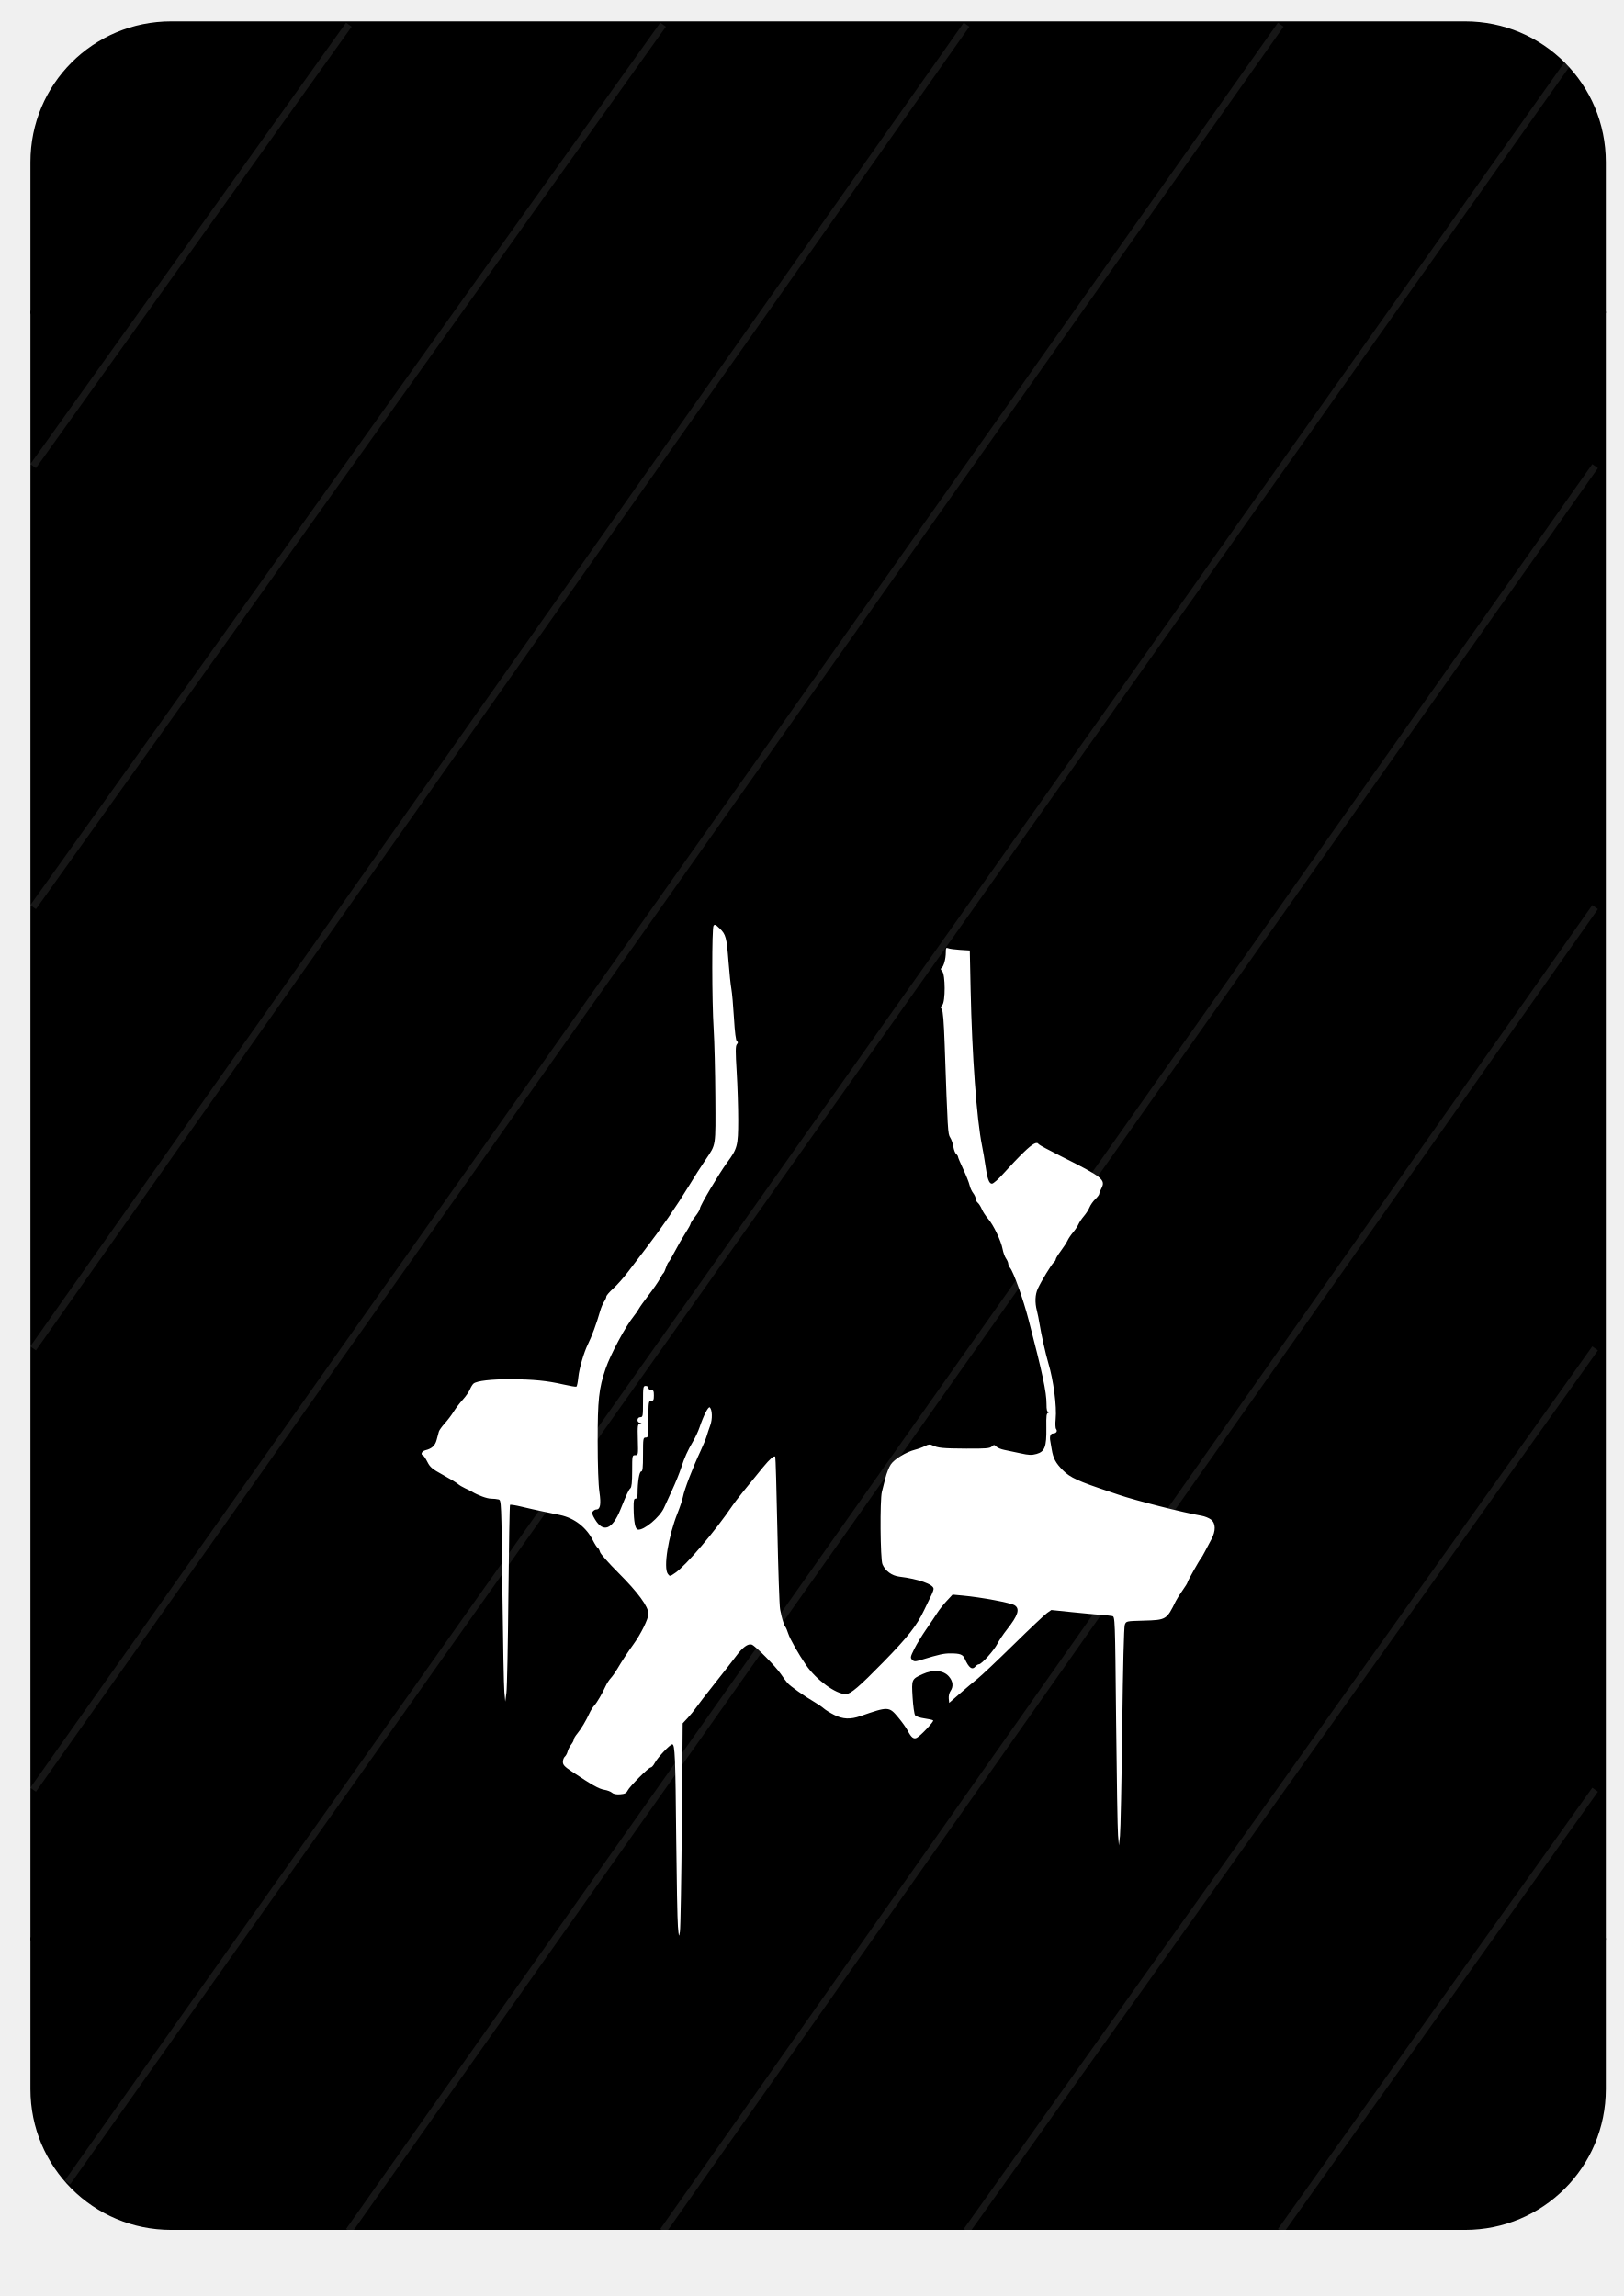
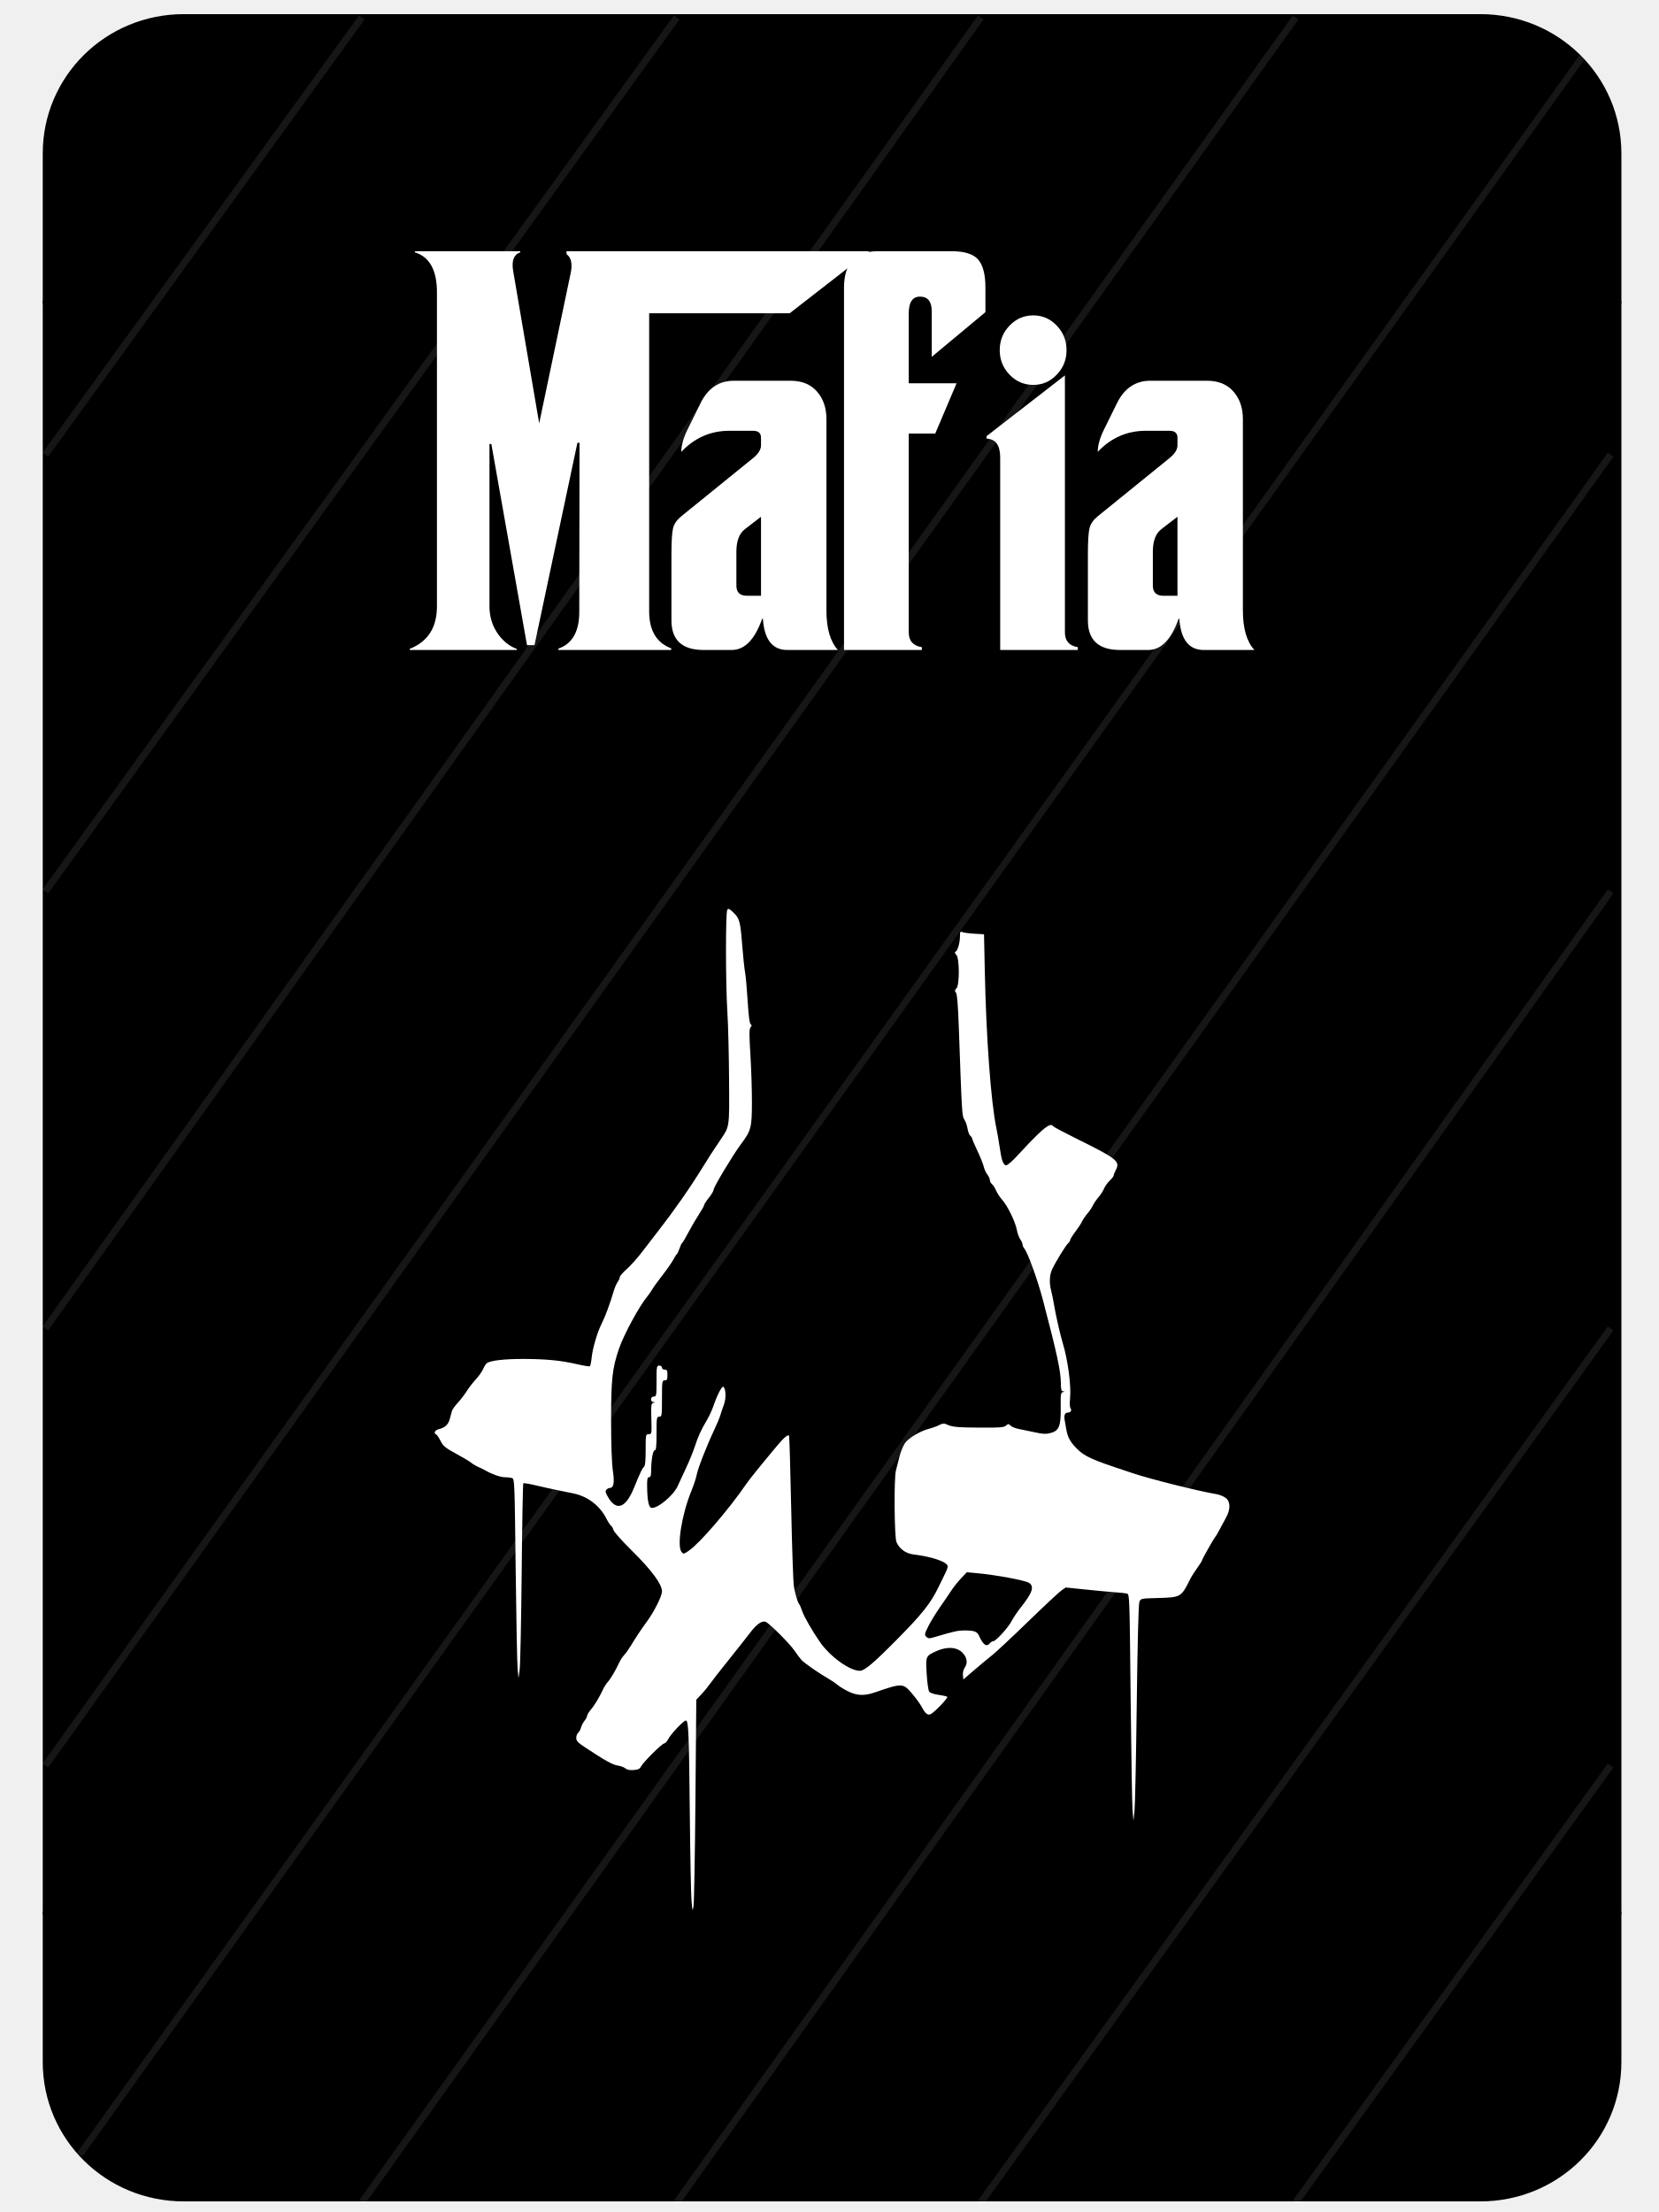
- <svg xmlns="http://www.w3.org/2000/svg" width="210mm" height="297mm" viewBox="0 0 744.094 1052.362" id="svg4417" version="1.1">
+ <svg xmlns="http://www.w3.org/2000/svg" width="120" height="160" viewBox="0 0 120 160" id="svg4417" version="1.1">
  <defs id="defs4419" />
-   <g id="layer1" style="display:inline;opacity:1" />
-   <g id="layer6" style="display:inline;opacity:1" />
-   <g id="layer5" style="display:inline">
+   <g id="layer1" style="display:inline;opacity:1" transform="translate(0,-892.3621)" />
+   <g id="layer6" style="display:inline;opacity:1" transform="translate(0,-892.3621)" />
+   <g id="layer5" style="display:inline" transform="translate(0,-892.3621)">
    <flowRoot xml:space="preserve" id="flowRoot4376" style="font-style:normal;font-weight:normal;font-size:25px;line-height:125%;font-family:sans-serif;letter-spacing:0px;word-spacing:0px;fill:#000000;fill-opacity:1;stroke:none;stroke-width:1px;stroke-linecap:butt;stroke-linejoin:miter;stroke-opacity:1">
      <flowRegion id="flowRegion4378">
        <rect id="rect4380" width="191" height="87" x="89" y="117.362" />
      </flowRegion>
      <flowPara id="flowPara4382" />
    </flowRoot>
-     <g id="g4505" transform="matrix(3.194502,0,0,3.194502,-196.5821,-270.6434)">
-       <g style="display:inline;opacity:1;fill:#000000" id="g4208">
-         <path style="opacity:1;fill:#000000;fill-opacity:1;stroke:#000000;stroke-width:1;stroke-linejoin:round;stroke-miterlimit:4;stroke-dasharray:none;stroke-opacity:1" d="m 66.403,129.535 0,233.383 225,0 0,-233.383 -225,0 z" id="rect4218-9" />
-         <path style="opacity:1;fill:#000000;fill-opacity:1;stroke:#000000;stroke-width:1;stroke-linejoin:round;stroke-miterlimit:4;stroke-dasharray:none;stroke-opacity:1" d="m 66.403,129.533 225,0 0,-21.551 c 0,-10.913 -8.785,-19.697 -19.697,-19.697 l -185.604,0 c -10.913,0 -19.699,8.785 -19.699,19.697 l 0,21.551 z" id="rect4218" />
-         <path style="opacity:1;fill:#000000;fill-opacity:1;stroke:#000000;stroke-width:1;stroke-linejoin:round;stroke-miterlimit:4;stroke-dasharray:none;stroke-opacity:1" d="m 66.403,362.918 225,0 0,21.551 c 0,10.913 -8.785,19.697 -19.697,19.697 l -185.604,0 c -10.913,0 -19.699,-8.785 -19.699,-19.697 l 0,-21.551 z" id="rect4218-1" />
-       </g>
-       <path style="display:inline;opacity:0.29;fill:#ffff00;fill-opacity:1;fill-rule:evenodd;stroke:#ffffff;stroke-width:0.95px;stroke-linecap:butt;stroke-linejoin:miter;stroke-opacity:0.298" d="M 71.21,397.868 286.303,94.002" id="path4870" />
-       <path style="display:inline;opacity:0.29;fill:#ffff00;fill-opacity:1;fill-rule:evenodd;stroke:#ffffff;stroke-width:0.99px;stroke-linecap:butt;stroke-linejoin:miter;stroke-opacity:0.298" d="M 66.288,341.511 245.27,88.263" id="path4872" />
-       <path style="display:inline;opacity:0.29;fill:#ffff00;fill-opacity:1;fill-rule:evenodd;stroke:#ffffff;stroke-width:0.99px;stroke-linecap:butt;stroke-linejoin:miter;stroke-opacity:0.298" d="M 66.288,278.188 200.194,88.263" id="path4874" />
-       <path style="display:inline;opacity:0.29;fill:#ffff00;fill-opacity:1;fill-rule:evenodd;stroke:#ffffff;stroke-width:0.99px;stroke-linecap:butt;stroke-linejoin:miter;stroke-opacity:0.298" d="M 66.288,214.873 156.662,88.263" id="path4876" />
-       <path style="display:inline;opacity:0.29;fill:#ffff00;fill-opacity:1;fill-rule:evenodd;stroke:#ffffff;stroke-width:0.99px;stroke-linecap:butt;stroke-linejoin:miter;stroke-opacity:0.298" d="M 66.288,151.6 111.585,88.263" id="path4878" />
-       <path style="display:inline;opacity:0.29;fill:#ffff00;fill-opacity:1;fill-rule:evenodd;stroke:#ffffff;stroke-width:0.99px;stroke-linecap:butt;stroke-linejoin:miter;stroke-opacity:0.298" d="M 111.585,404.819 290.364,151.6" id="path4880" />
-       <path style="display:inline;opacity:0.29;fill:#ffff00;fill-opacity:1;fill-rule:evenodd;stroke:#ffffff;stroke-width:0.99px;stroke-linecap:butt;stroke-linejoin:miter;stroke-opacity:0.298" d="M 156.662,404.819 290.364,214.873" id="path4882" />
-       <path style="display:inline;opacity:0.29;fill:#ffff00;fill-opacity:1;fill-rule:evenodd;stroke:#ffffff;stroke-width:0.99px;stroke-linecap:butt;stroke-linejoin:miter;stroke-opacity:0.298" d="M 200.194,404.819 290.364,278.188" id="path4884" />
-       <path style="display:inline;opacity:0.29;fill:#ffff00;fill-opacity:1;fill-rule:evenodd;stroke:#ffffff;stroke-width:0.99px;stroke-linecap:butt;stroke-linejoin:miter;stroke-opacity:0.298" d="m 245.27,404.819 45.093,-63.308" id="path4886" />
-       <path style="display:inline;opacity:1;fill:#ffffff;fill-opacity:1;stroke:none;stroke-width:0.354;stroke-linejoin:round;stroke-miterlimit:4;stroke-dasharray:none;stroke-opacity:1" d="m 164.133,217.424 c -0.043,-0.011 -0.08,-0.01 -0.113,0.005 -0.044,0.019 -0.083,0.06 -0.121,0.121 -0.249,0.395 -0.238,10.801 0.017,14.801 0.112,1.768 0.222,6.15 0.243,9.739 0.042,7.254 0.118,6.758 -1.371,8.986 -0.992,1.485 -1.443,2.19 -2.323,3.635 -1.906,3.127 -4.08,6.285 -6.444,9.362 -0.67,0.871 -1.736,2.27 -2.368,3.108 -0.632,0.838 -1.596,1.925 -2.142,2.416 -0.546,0.491 -0.993,1.013 -0.993,1.16 0,0.147 -0.141,0.469 -0.313,0.716 -0.173,0.246 -0.431,0.858 -0.575,1.359 -0.517,1.798 -1.199,3.648 -1.759,4.775 -0.565,1.136 -1.237,3.445 -1.365,4.692 -0.073,0.709 -0.197,1.33 -0.276,1.378 -0.079,0.049 -0.92,-0.091 -1.871,-0.31 -2.337,-0.54 -4.325,-0.737 -7.585,-0.752 -2.751,-0.012 -4.831,0.232 -5.306,0.624 -0.14,0.115 -0.375,0.496 -0.521,0.847 -0.146,0.35 -0.612,1.015 -1.033,1.476 -0.422,0.462 -1.009,1.234 -1.308,1.716 -0.298,0.482 -0.87,1.237 -1.271,1.677 -0.401,0.44 -0.778,0.966 -0.838,1.169 -0.059,0.203 -0.202,0.731 -0.316,1.175 -0.216,0.838 -0.686,1.274 -1.616,1.503 -0.516,0.127 -0.74,0.607 -0.345,0.741 0.105,0.036 0.391,0.459 0.634,0.942 0.382,0.759 0.683,1.01 2.236,1.863 0.987,0.542 1.951,1.124 2.142,1.294 0.192,0.17 0.655,0.448 1.03,0.618 0.375,0.169 0.812,0.387 0.973,0.484 0.885,0.532 2.171,1.001 2.749,1.003 0.363,0.002 0.843,0.051 1.067,0.111 0.405,0.109 0.407,0.156 0.559,13.195 0.084,7.196 0.209,13.698 0.28,14.448 l 0.13,1.363 0.166,-1.267 c 0.091,-0.696 0.22,-7.021 0.286,-14.056 0.066,-7.035 0.172,-12.841 0.234,-12.902 0.062,-0.062 0.807,0.056 1.656,0.262 0.849,0.206 2.245,0.519 3.102,0.696 0.857,0.177 1.936,0.401 2.398,0.497 2.065,0.431 3.788,1.759 4.741,3.655 0.252,0.501 0.556,0.976 0.678,1.054 0.122,0.079 0.275,0.353 0.339,0.61 0.064,0.257 1.246,1.595 2.626,2.974 2.829,2.827 4.313,4.856 4.313,5.896 0,0.694 -1.116,2.953 -2.175,4.4 -0.722,0.987 -1.675,2.439 -2.312,3.525 -0.272,0.464 -0.684,1.046 -0.916,1.292 -0.231,0.246 -0.56,0.753 -0.729,1.127 -0.497,1.095 -1.254,2.39 -1.647,2.815 -0.2,0.217 -0.504,0.702 -0.675,1.077 -0.502,1.1 -1.218,2.301 -1.756,2.941 -0.276,0.328 -0.502,0.709 -0.502,0.847 0,0.138 -0.17,0.467 -0.378,0.731 -0.208,0.264 -0.435,0.709 -0.506,0.991 -0.071,0.282 -0.251,0.615 -0.401,0.74 -0.15,0.125 -0.274,0.463 -0.274,0.752 0,0.43 0.234,0.679 1.292,1.387 2.864,1.915 3.879,2.487 4.631,2.608 0.433,0.069 0.934,0.258 1.113,0.42 0.214,0.193 0.617,0.275 1.169,0.235 0.661,-0.048 0.893,-0.162 1.074,-0.526 0.306,-0.618 3.014,-3.334 3.323,-3.334 0.134,0 0.388,-0.28 0.565,-0.622 0.405,-0.783 2.195,-2.689 2.525,-2.689 0.378,0 0.451,1.742 0.566,13.635 0.058,5.946 0.167,11.555 0.243,12.466 0.132,1.586 0.144,1.618 0.288,0.779 0.082,-0.482 0.205,-7.405 0.273,-15.387 l 0.124,-14.511 0.728,-0.779 c 0.4,-0.429 0.933,-1.086 1.187,-1.461 0.254,-0.375 1.471,-1.954 2.706,-3.507 1.234,-1.553 2.604,-3.308 3.043,-3.9 0.935,-1.261 1.695,-1.819 2.24,-1.647 0.499,0.158 3.483,3.177 4.192,4.241 0.301,0.451 0.726,1.026 0.946,1.277 0.407,0.466 2.398,1.869 3.924,2.764 0.464,0.272 1.045,0.672 1.289,0.889 0.245,0.217 0.913,0.63 1.485,0.917 1.242,0.625 2.318,0.672 3.772,0.164 3.986,-1.391 4.085,-1.387 5.408,0.196 0.552,0.66 1.167,1.52 1.366,1.912 0.494,0.968 0.86,1.25 1.305,1.006 0.582,-0.319 2.483,-2.345 2.338,-2.49 -0.074,-0.074 -0.636,-0.203 -1.249,-0.286 -0.637,-0.086 -1.211,-0.281 -1.338,-0.455 -0.122,-0.167 -0.284,-1.317 -0.36,-2.555 -0.16,-2.602 -0.152,-2.62 1.428,-3.343 1.51,-0.691 2.969,-0.57 3.754,0.309 0.621,0.695 0.71,1.467 0.247,2.129 -0.168,0.24 -0.276,0.714 -0.243,1.061 l 0.06,0.627 1.559,-1.359 c 0.857,-0.747 1.995,-1.706 2.531,-2.13 0.536,-0.424 2.859,-2.619 5.162,-4.879 2.303,-2.26 4.462,-4.3 4.796,-4.533 l 0.607,-0.423 2.996,0.31 c 1.647,0.17 3.521,0.345 4.164,0.39 0.643,0.045 1.351,0.121 1.574,0.169 0.406,0.087 0.406,0.101 0.559,15.042 0.084,8.224 0.21,15.61 0.279,16.414 l 0.124,1.461 0.151,-1.363 c 0.083,-0.75 0.229,-7.762 0.324,-15.582 0.106,-8.753 0.248,-14.418 0.371,-14.736 0.198,-0.515 0.199,-0.514 2.703,-0.583 3.245,-0.089 3.301,-0.124 4.607,-2.796 0.157,-0.321 0.599,-1.022 0.982,-1.558 0.383,-0.535 0.696,-1.044 0.696,-1.13 0,-0.164 1.751,-3.28 1.937,-3.448 0.059,-0.053 0.312,-0.493 0.562,-0.975 0.25,-0.482 0.667,-1.266 0.926,-1.744 0.665,-1.227 0.639,-2.342 -0.065,-2.862 -0.295,-0.218 -0.887,-0.457 -1.315,-0.53 -2.621,-0.45 -9.535,-2.201 -11.931,-3.022 -0.348,-0.119 -0.896,-0.304 -1.217,-0.411 -4.611,-1.537 -5.708,-2.038 -6.759,-3.088 -1.042,-1.042 -1.398,-1.708 -1.612,-3.013 -0.091,-0.554 -0.183,-1.095 -0.205,-1.202 -0.128,-0.621 0.033,-1.073 0.384,-1.073 0.465,0 0.692,-0.326 0.447,-0.642 -0.1,-0.129 -0.128,-0.768 -0.062,-1.421 0.185,-1.813 -0.311,-5.593 -1.058,-8.065 -0.362,-1.199 -1.027,-4.172 -1.247,-5.569 -0.1,-0.633 -0.274,-1.501 -0.387,-1.93 -0.304,-1.156 -0.257,-2.298 0.13,-3.144 0.49,-1.073 1.975,-3.513 2.302,-3.784 0.152,-0.126 0.277,-0.328 0.277,-0.449 4.6e-4,-0.121 0.329,-0.657 0.731,-1.193 0.402,-0.536 0.833,-1.205 0.958,-1.487 0.125,-0.281 0.479,-0.806 0.786,-1.167 0.307,-0.361 0.657,-0.888 0.779,-1.169 0.121,-0.281 0.475,-0.808 0.785,-1.169 0.31,-0.361 0.675,-0.931 0.809,-1.267 0.134,-0.336 0.5,-0.856 0.813,-1.157 0.314,-0.3 0.572,-0.639 0.572,-0.753 6.6e-4,-0.114 0.133,-0.46 0.295,-0.771 0.666,-1.278 0.223,-1.635 -5.699,-4.598 -1.739,-0.87 -3.211,-1.664 -3.273,-1.764 -0.26,-0.42 -0.848,-0.109 -2.135,1.131 -0.75,0.723 -2.005,2.039 -2.788,2.922 -0.839,0.946 -1.578,1.606 -1.796,1.606 -0.417,0 -0.679,-0.762 -0.955,-2.775 -0.092,-0.669 -0.299,-1.875 -0.462,-2.678 -0.766,-3.774 -1.436,-12.952 -1.636,-22.429 l -0.117,-5.58 -1.381,-0.086 c -0.76,-0.047 -1.536,-0.153 -1.723,-0.235 -0.292,-0.128 -0.34,-0.041 -0.34,0.603 0,0.929 -0.306,2.038 -0.613,2.228 -0.168,0.104 -0.141,0.229 0.095,0.465 0.465,0.465 0.475,4.403 0.012,4.866 -0.253,0.253 -0.267,0.366 -0.068,0.606 0.171,0.206 0.297,1.75 0.414,5.108 0.435,12.436 0.455,12.775 0.792,13.285 0.177,0.268 0.381,0.857 0.453,1.311 0.072,0.453 0.252,0.925 0.399,1.047 0.147,0.122 0.268,0.305 0.268,0.405 0,0.101 0.34,0.905 0.755,1.787 0.415,0.882 0.82,1.906 0.901,2.276 0.081,0.37 0.312,0.882 0.512,1.137 0.2,0.255 0.363,0.618 0.363,0.804 0,0.187 0.137,0.454 0.304,0.592 0.167,0.139 0.429,0.553 0.583,0.922 0.154,0.369 0.556,0.985 0.893,1.369 0.767,0.874 1.863,3.157 2.083,4.343 0.092,0.494 0.312,1.104 0.49,1.357 0.177,0.253 0.322,0.587 0.322,0.743 0,0.155 0.114,0.421 0.253,0.591 0.516,0.627 1.891,4.483 2.68,7.514 1.987,7.633 2.556,10.316 2.558,12.027 7.7e-4,0.901 0.064,1.125 0.322,1.143 0.27,0.019 0.266,0.037 -0.027,0.113 -0.31,0.081 -0.345,0.321 -0.319,2.172 0.037,2.724 -0.224,3.417 -1.412,3.745 -0.697,0.193 -1.095,0.177 -2.303,-0.092 -0.803,-0.179 -1.838,-0.397 -2.3,-0.485 -0.462,-0.088 -0.984,-0.302 -1.158,-0.476 -0.291,-0.291 -0.345,-0.292 -0.661,-0.006 -0.29,0.262 -0.873,0.309 -3.67,0.291 -3.393,-0.022 -4.043,-0.086 -4.833,-0.47 -0.354,-0.172 -0.58,-0.15 -1.071,0.104 -0.342,0.177 -0.976,0.411 -1.409,0.521 -1.308,0.333 -2.995,1.357 -3.502,2.127 -0.258,0.39 -0.608,1.28 -0.78,1.976 -0.172,0.696 -0.394,1.573 -0.491,1.948 -0.297,1.143 -0.232,9.641 0.08,10.387 0.4,0.957 1.337,1.647 2.413,1.778 2.743,0.333 4.917,1.105 4.917,1.744 2e-5,0.154 -0.123,0.527 -0.274,0.83 -0.151,0.303 -0.63,1.296 -1.065,2.207 -1.085,2.274 -2.333,3.864 -5.863,7.478 -3.435,3.515 -4.703,4.599 -5.382,4.599 -1.451,0 -4.254,-2.052 -5.718,-4.188 -1.083,-1.579 -2.297,-3.723 -2.537,-4.48 -0.136,-0.429 -0.327,-0.88 -0.425,-1.003 -0.229,-0.29 -0.524,-1.276 -0.75,-2.504 -0.099,-0.536 -0.274,-5.661 -0.39,-11.39 -0.117,-5.729 -0.255,-10.458 -0.307,-10.51 -0.18,-0.18 -0.761,0.321 -1.732,1.497 -2.35,2.846 -3.93,4.828 -4.382,5.497 -2.471,3.657 -6.668,8.6 -8.21,9.668 -0.777,0.539 -0.798,0.542 -1.08,0.167 -0.665,-0.884 0.055,-5.396 1.395,-8.739 0.348,-0.868 0.696,-1.921 0.773,-2.341 0.185,-1.011 1.417,-4.208 2.553,-6.631 0.353,-0.753 0.731,-1.677 0.841,-2.052 0.109,-0.375 0.343,-1.077 0.52,-1.559 0.328,-0.894 0.295,-2.211 -0.065,-2.571 -0.201,-0.201 -0.891,1.144 -1.475,2.874 -0.179,0.53 -0.581,1.402 -0.895,1.937 -0.842,1.439 -1.267,2.38 -1.735,3.844 -0.231,0.722 -0.817,2.169 -1.303,3.215 -0.486,1.046 -1.007,2.183 -1.158,2.526 -0.594,1.351 -2.922,3.295 -3.754,3.135 -0.388,-0.074 -0.588,-1.104 -0.61,-3.127 -0.011,-1.045 0.045,-1.314 0.277,-1.314 0.209,0 0.292,-0.214 0.292,-0.752 0,-1.633 0.248,-3.144 0.515,-3.144 0.209,0 0.264,-0.515 0.264,-2.436 0,-2.305 0.021,-2.434 0.39,-2.434 0.37,0 0.389,-0.129 0.389,-2.629 0,-2.5 0.02,-2.63 0.39,-2.63 0.325,0 0.39,-0.13 0.39,-0.779 0,-0.649 -0.066,-0.779 -0.39,-0.779 -0.216,0 -0.39,-0.13 -0.39,-0.292 0,-0.162 -0.172,-0.292 -0.389,-0.292 -0.367,0 -0.39,0.13 -0.39,2.24 0,2.11 -0.022,2.24 -0.389,2.24 -0.499,0 -0.547,0.768 -0.05,0.801 0.312,0.021 0.312,0.029 -0.011,0.113 -0.319,0.083 -0.347,0.304 -0.292,2.315 0.059,2.194 0.054,2.224 -0.378,2.223 -0.429,-3.7e-4 -0.438,0.046 -0.438,2.267 0,1.623 -0.073,2.329 -0.255,2.484 -0.236,0.201 -0.519,0.807 -1.422,3.04 -1.165,2.881 -2.464,3.39 -3.649,1.428 -0.417,-0.691 -0.484,-0.943 -0.307,-1.155 0.124,-0.15 0.344,-0.273 0.488,-0.273 0.574,-10e-6 0.709,-0.752 0.45,-2.504 -0.155,-1.051 -0.25,-3.772 -0.253,-7.235 -0.005,-5.996 0.17,-7.614 1.133,-10.442 0.703,-2.064 2.877,-6.121 4.06,-7.574 0.262,-0.321 0.582,-0.787 0.713,-1.035 0.13,-0.247 0.778,-1.155 1.44,-2.017 0.662,-0.862 1.368,-1.888 1.568,-2.278 0.2,-0.39 0.429,-0.752 0.508,-0.806 0.079,-0.053 0.249,-0.42 0.378,-0.815 0.129,-0.395 0.295,-0.747 0.369,-0.78 0.074,-0.034 0.475,-0.718 0.892,-1.521 0.417,-0.803 1.097,-1.982 1.511,-2.62 0.413,-0.637 0.752,-1.251 0.753,-1.363 7.7e-4,-0.113 0.307,-0.59 0.681,-1.061 0.374,-0.47 0.681,-1.002 0.681,-1.183 0,-0.37 2.768,-5.037 3.874,-6.532 1.484,-2.006 1.594,-2.419 1.6,-6.075 0.003,-1.801 -0.096,-4.921 -0.218,-6.936 -0.179,-2.93 -0.175,-3.723 0.023,-3.96 0.191,-0.231 0.195,-0.329 0.012,-0.441 -0.155,-0.096 -0.3,-1.239 -0.425,-3.346 -0.104,-1.76 -0.272,-3.637 -0.372,-4.173 -0.1,-0.536 -0.284,-2.289 -0.407,-3.896 -0.267,-3.486 -0.383,-3.919 -1.276,-4.784 -0.32,-0.311 -0.507,-0.466 -0.636,-0.5 z m 34.06,96.093 1.408,0.13 c 2.71,0.249 6.934,1.04 7.496,1.404 0.791,0.512 0.491,1.445 -1.121,3.489 -0.507,0.643 -1.118,1.556 -1.359,2.031 -0.485,0.957 -2.263,2.936 -2.638,2.936 -0.132,0 -0.35,0.132 -0.484,0.292 -0.489,0.59 -0.955,0.262 -1.567,-1.103 -0.267,-0.595 -0.666,-0.742 -2.043,-0.746 -0.943,-0.002 -1.585,0.138 -4.046,0.884 -1.038,0.315 -1.158,0.317 -1.445,0.03 -0.287,-0.287 -0.261,-0.413 0.297,-1.54 0.334,-0.675 1.094,-1.928 1.687,-2.785 0.594,-0.857 1.32,-1.937 1.615,-2.4 0.294,-0.462 0.909,-1.241 1.366,-1.731 l 0.832,-0.892 z" id="path5627" />
-       <flowRoot transform="translate(19.44481,0)" style="font-style:normal;font-weight:normal;font-size:25px;line-height:125%;font-family:sans-serif;letter-spacing:0px;word-spacing:0px;fill:#ffffff;fill-opacity:1;stroke:none;stroke-width:1px;stroke-linecap:butt;stroke-linejoin:miter;stroke-opacity:1" id="flowRoot4384" xml:space="preserve">
-         <flowRegion id="flowRegion4386">
-           <rect style="fill:#ffffff" y="111.362" x="99" height="97" width="165" id="rect4388" />
-         </flowRegion>
-         <flowPara style="font-style:normal;font-variant:normal;font-weight:normal;font-stretch:normal;font-size:68.75px;font-family:Corleone;-inkscape-font-specification:Corleone" id="flowPara4390">Mafia</flowPara>
-       </flowRoot>
+     <g id="g4814" transform="matrix(0.158165,0,0,0.1562927,0.8854599,891.8549)">
+       <path id="rect4218-9" d="m 15.543,143.156 0,745.542 718.763,0 0,-745.542 -718.763,0 z" style="opacity:1;fill:#000000;fill-opacity:1;stroke:#000000;stroke-width:3.195;stroke-linejoin:round;stroke-miterlimit:4;stroke-dasharray:none;stroke-opacity:1" />
+       <path id="rect4218" d="m 15.543,143.149 718.763,0 0,-68.844 c 0,-34.861 -28.062,-62.923 -62.923,-62.923 l -592.911,0 c -34.861,0 -62.929,28.062 -62.929,62.923 l 0,68.844 z" style="opacity:1;fill:#000000;fill-opacity:1;stroke:#000000;stroke-width:3.195;stroke-linejoin:round;stroke-miterlimit:4;stroke-dasharray:none;stroke-opacity:1" />
+       <path id="rect4218-1" d="m 15.543,888.698 718.763,0 0,68.844 c 0,34.861 -28.062,62.923 -62.923,62.923 l -592.911,0 c -34.861,0 -62.929,-28.062 -62.929,-62.923 l 0,-68.844 z" style="opacity:1;fill:#000000;fill-opacity:1;stroke:#000000;stroke-width:3.195;stroke-linejoin:round;stroke-miterlimit:4;stroke-dasharray:none;stroke-opacity:1" />
+       <path style="display:inline;opacity:0.29;fill:#ffff00;fill-opacity:1;fill-rule:evenodd;stroke:#ffffff;stroke-width:3.035px;stroke-linecap:butt;stroke-linejoin:miter;stroke-opacity:0.298" d="M 30.897,1000.345 718.012,29.645" id="path4870" />
+       <path style="display:inline;opacity:0.29;fill:#ffff00;fill-opacity:1;fill-rule:evenodd;stroke:#ffffff;stroke-width:3.162px;stroke-linecap:butt;stroke-linejoin:miter;stroke-opacity:0.298" d="M 15.176,820.314 586.935,11.314" id="path4872" />
+       <path style="display:inline;opacity:0.29;fill:#ffff00;fill-opacity:1;fill-rule:evenodd;stroke:#ffffff;stroke-width:3.162px;stroke-linecap:butt;stroke-linejoin:miter;stroke-opacity:0.298" d="M 15.176,618.029 442.937,11.314" id="path4874" />
+       <path style="display:inline;opacity:0.29;fill:#ffff00;fill-opacity:1;fill-rule:evenodd;stroke:#ffffff;stroke-width:3.162px;stroke-linecap:butt;stroke-linejoin:miter;stroke-opacity:0.298" d="M 15.176,415.767 303.875,11.314" id="path4876" />
+       <path style="display:inline;opacity:0.29;fill:#ffff00;fill-opacity:1;fill-rule:evenodd;stroke:#ffffff;stroke-width:3.162px;stroke-linecap:butt;stroke-linejoin:miter;stroke-opacity:0.298" d="M 15.176,213.643 159.877,11.314" id="path4878" />
+       <path style="display:inline;opacity:0.29;fill:#ffff00;fill-opacity:1;fill-rule:evenodd;stroke:#ffffff;stroke-width:3.162px;stroke-linecap:butt;stroke-linejoin:miter;stroke-opacity:0.298" d="M 159.877,1022.551 730.986,213.643" id="path4880" />
+       <path style="display:inline;opacity:0.29;fill:#ffff00;fill-opacity:1;fill-rule:evenodd;stroke:#ffffff;stroke-width:3.162px;stroke-linecap:butt;stroke-linejoin:miter;stroke-opacity:0.298" d="M 303.875,1022.551 730.986,415.767" id="path4882" />
+       <path style="display:inline;opacity:0.29;fill:#ffff00;fill-opacity:1;fill-rule:evenodd;stroke:#ffffff;stroke-width:3.162px;stroke-linecap:butt;stroke-linejoin:miter;stroke-opacity:0.298" d="M 442.937,1022.551 730.986,618.029" id="path4884" />
+       <path style="display:inline;opacity:0.29;fill:#ffff00;fill-opacity:1;fill-rule:evenodd;stroke:#ffffff;stroke-width:3.162px;stroke-linecap:butt;stroke-linejoin:miter;stroke-opacity:0.298" d="M 586.935,1022.551 730.986,820.314" id="path4886" />
+       <path style="display:inline;opacity:1;fill:#ffffff;fill-opacity:1;stroke:none;stroke-width:0.354;stroke-linejoin:round;stroke-miterlimit:4;stroke-dasharray:none;stroke-opacity:1" d="m 327.74,423.918 c -0.137,-0.036 -0.255,-0.032 -0.361,0.016 -0.141,0.061 -0.264,0.193 -0.385,0.385 -0.797,1.26 -0.76,34.504 0.053,47.28 0.359,5.647 0.708,19.647 0.775,31.111 0.135,23.172 0.377,21.589 -4.379,28.705 -3.17,4.744 -4.608,6.997 -7.421,11.612 -6.088,9.99 -13.032,20.077 -20.587,29.908 -2.139,2.783 -5.545,7.251 -7.565,9.928 -2.02,2.676 -5.099,6.151 -6.843,7.719 -1.744,1.568 -3.171,3.235 -3.171,3.705 0,0.47 -0.45,1.499 -1.001,2.286 -0.551,0.787 -1.378,2.742 -1.838,4.341 -1.652,5.744 -3.83,11.654 -5.621,15.255 -1.805,3.628 -3.952,11.006 -4.36,14.99 -0.232,2.265 -0.629,4.247 -0.881,4.403 -0.252,0.156 -2.94,-0.29 -5.977,-0.991 -7.466,-1.724 -13.817,-2.355 -24.23,-2.401 -8.788,-0.039 -15.433,0.743 -16.949,1.992 -0.448,0.369 -1.198,1.586 -1.665,2.704 -0.467,1.119 -1.955,3.241 -3.301,4.716 -1.347,1.475 -3.225,3.941 -4.177,5.481 -0.952,1.54 -2.78,3.951 -4.062,5.356 -1.282,1.405 -2.486,3.086 -2.676,3.734 -0.19,0.649 -0.645,2.336 -1.011,3.754 -0.691,2.675 -2.19,4.07 -5.164,4.803 -1.648,0.406 -2.363,1.94 -1.102,2.368 0.337,0.114 1.25,1.468 2.026,3.008 1.221,2.423 2.18,3.228 7.141,5.953 3.152,1.732 6.231,3.59 6.843,4.134 0.612,0.544 2.094,1.432 3.292,1.973 1.198,0.541 2.595,1.236 3.109,1.545 2.829,1.7 6.934,3.198 8.782,3.205 1.16,0.006 2.693,0.165 3.407,0.356 1.294,0.347 1.301,0.5 1.785,42.15 0.268,22.989 0.669,43.759 0.895,46.154 l 0.414,4.355 0.529,-4.047 c 0.292,-2.224 0.703,-22.43 0.914,-44.903 0.211,-22.473 0.548,-41.019 0.746,-41.217 0.198,-0.198 2.578,0.178 5.289,0.837 2.711,0.659 7.171,1.658 9.908,2.223 2.738,0.565 6.184,1.28 7.661,1.588 6.597,1.377 12.101,5.619 15.144,11.675 0.804,1.6 1.776,3.116 2.166,3.369 0.39,0.252 0.877,1.129 1.083,1.949 0.206,0.82 3.981,5.096 8.388,9.499 9.037,9.03 13.777,15.511 13.777,18.835 0,2.217 -3.566,9.433 -6.949,14.057 -2.306,3.152 -5.35,7.79 -7.387,11.261 -0.87,1.482 -2.187,3.342 -2.926,4.129 -0.739,0.787 -1.788,2.406 -2.329,3.6 -1.587,3.5 -4.007,7.635 -5.26,8.994 -0.64,0.694 -1.61,2.243 -2.156,3.441 -1.602,3.514 -3.891,7.35 -5.611,9.394 -0.881,1.047 -1.603,2.264 -1.603,2.704 0,0.441 -0.545,1.491 -1.208,2.334 -0.663,0.843 -1.391,2.266 -1.617,3.166 -0.226,0.9 -0.8,1.965 -1.28,2.363 -0.48,0.398 -0.876,1.479 -0.876,2.401 0,1.374 0.746,2.17 4.129,4.432 9.15,6.117 12.392,7.946 14.793,8.33 1.383,0.221 2.983,0.824 3.556,1.343 0.682,0.617 1.97,0.878 3.734,0.751 2.111,-0.152 2.854,-0.516 3.431,-1.679 0.979,-1.974 9.627,-10.65 10.616,-10.65 0.428,0 1.24,-0.895 1.805,-1.987 1.293,-2.501 7.011,-8.59 8.065,-8.59 1.208,0 1.439,5.563 1.809,43.556 0.185,18.993 0.533,36.912 0.775,39.821 0.421,5.065 0.461,5.17 0.919,2.488 0.263,-1.54 0.654,-23.657 0.871,-49.152 l 0.395,-46.356 2.324,-2.488 c 1.276,-1.369 2.981,-3.47 3.792,-4.668 0.811,-1.198 4.7,-6.241 8.643,-11.203 3.943,-4.962 8.318,-10.568 9.721,-12.459 2.988,-4.029 5.415,-5.812 7.156,-5.26 1.593,0.506 11.127,10.15 13.393,13.546 0.962,1.442 2.32,3.276 3.022,4.081 1.299,1.489 7.662,5.971 12.536,8.831 1.483,0.87 3.337,2.148 4.119,2.839 0.782,0.692 2.917,2.011 4.745,2.931 3.967,1.995 7.404,2.145 12.05,0.525 12.733,-4.442 13.05,-4.432 17.276,0.626 1.762,2.109 3.727,4.856 4.365,6.107 1.578,3.093 2.746,3.995 4.167,3.215 1.859,-1.02 7.933,-7.49 7.469,-7.955 -0.237,-0.237 -2.031,-0.649 -3.989,-0.914 -2.034,-0.276 -3.867,-0.898 -4.273,-1.453 -0.391,-0.534 -0.907,-4.209 -1.15,-8.162 -0.512,-8.311 -0.487,-8.369 4.562,-10.678 4.823,-2.206 9.483,-1.822 11.992,0.987 1.984,2.22 2.269,4.686 0.789,6.8 -0.538,0.768 -0.882,2.281 -0.775,3.388 l 0.192,2.002 4.981,-4.341 c 2.738,-2.388 6.373,-5.451 8.085,-6.805 1.711,-1.354 9.134,-8.368 16.492,-15.587 7.358,-7.219 14.253,-13.736 15.322,-14.48 l 1.939,-1.352 9.572,0.991 c 5.262,0.544 11.248,1.103 13.301,1.246 2.053,0.143 4.315,0.386 5.029,0.539 1.297,0.278 1.297,0.323 1.785,48.05 0.269,26.273 0.671,49.868 0.89,52.434 l 0.395,4.668 0.481,-4.355 c 0.265,-2.396 0.732,-24.796 1.035,-49.778 0.338,-27.962 0.794,-46.059 1.184,-47.073 0.633,-1.647 0.637,-1.643 8.633,-1.862 10.368,-0.284 10.547,-0.395 14.716,-8.932 0.501,-1.027 1.914,-3.266 3.138,-4.976 1.223,-1.71 2.223,-3.336 2.223,-3.609 0,-0.523 5.593,-10.479 6.189,-11.015 0.19,-0.171 0.997,-1.574 1.795,-3.114 0.798,-1.54 2.132,-4.046 2.96,-5.573 2.123,-3.919 2.043,-7.482 -0.207,-9.143 -0.941,-0.695 -2.832,-1.459 -4.201,-1.694 -8.371,-1.438 -30.458,-7.032 -38.113,-9.653 -1.112,-0.381 -2.862,-0.972 -3.888,-1.314 -14.729,-4.91 -18.236,-6.509 -21.593,-9.865 -3.329,-3.329 -4.467,-5.455 -5.149,-9.624 -0.29,-1.771 -0.584,-3.498 -0.654,-3.84 -0.41,-1.983 0.106,-3.426 1.227,-3.426 1.485,0 2.212,-1.041 1.429,-2.05 -0.32,-0.413 -0.41,-2.453 -0.197,-4.538 0.591,-5.791 -0.993,-17.867 -3.378,-25.765 -1.157,-3.832 -3.282,-13.328 -3.985,-17.791 -0.318,-2.023 -0.876,-4.796 -1.237,-6.165 -0.973,-3.693 -0.822,-7.341 0.414,-10.043 1.567,-3.426 6.309,-11.222 7.353,-12.088 0.485,-0.403 0.884,-1.048 0.885,-1.434 0.001,-0.386 1.05,-2.1 2.334,-3.811 1.284,-1.711 2.661,-3.851 3.061,-4.75 0.399,-0.899 1.531,-2.575 2.512,-3.729 0.981,-1.154 2.1,-2.835 2.488,-3.734 0.388,-0.899 1.516,-2.58 2.507,-3.734 0.991,-1.154 2.155,-2.975 2.584,-4.047 0.429,-1.072 1.597,-2.736 2.599,-3.696 1.002,-0.96 1.827,-2.042 1.829,-2.406 0.002,-0.364 0.425,-1.471 0.943,-2.464 2.128,-4.081 0.713,-5.223 -18.205,-14.687 -5.554,-2.779 -10.259,-5.314 -10.457,-5.635 -0.83,-1.343 -2.71,-0.348 -6.819,3.614 -2.396,2.31 -6.404,6.512 -8.907,9.336 -2.68,3.023 -5.042,5.13 -5.736,5.13 -1.333,0 -2.17,-2.434 -3.051,-8.864 -0.293,-2.138 -0.957,-5.989 -1.477,-8.556 -2.447,-12.057 -4.587,-41.375 -5.226,-71.65 l -0.375,-17.825 -4.413,-0.274 c -2.428,-0.151 -4.906,-0.488 -5.505,-0.751 -0.931,-0.408 -1.088,-0.132 -1.088,1.925 0,2.967 -0.976,6.51 -1.959,7.117 -0.536,0.331 -0.452,0.732 0.303,1.487 1.485,1.485 1.516,14.066 0.038,15.544 -0.809,0.809 -0.852,1.168 -0.217,1.935 0.546,0.657 0.948,5.589 1.323,16.318 1.389,39.728 1.454,40.81 2.531,42.439 0.566,0.856 1.217,2.739 1.448,4.187 0.231,1.448 0.805,2.954 1.275,3.345 0.471,0.391 0.857,0.973 0.857,1.294 0,0.321 1.085,2.89 2.411,5.707 1.326,2.818 2.619,6.089 2.878,7.271 0.258,1.183 0.996,2.817 1.636,3.633 0.64,0.816 1.16,1.973 1.16,2.57 0,0.596 0.439,1.449 0.972,1.891 0.533,0.442 1.37,1.767 1.862,2.945 0.492,1.179 1.777,3.148 2.854,4.374 2.45,2.791 5.951,10.086 6.655,13.874 0.293,1.577 0.997,3.527 1.564,4.336 0.567,0.809 1.03,1.877 1.03,2.372 0,0.496 0.364,1.346 0.808,1.886 1.648,2.003 6.041,14.321 8.561,24.004 6.346,24.384 8.166,32.955 8.171,38.421 0.002,2.879 0.203,3.594 1.03,3.652 0.864,0.061 0.849,0.118 -0.087,0.361 -0.989,0.257 -1.101,1.025 -1.02,6.939 0.119,8.7 -0.717,10.914 -4.509,11.963 -2.226,0.616 -3.499,0.564 -7.358,-0.294 -2.567,-0.57 -5.871,-1.268 -7.348,-1.55 -1.477,-0.281 -3.143,-0.963 -3.701,-1.521 -0.929,-0.93 -1.102,-0.934 -2.113,-0.019 -0.927,0.838 -2.789,0.987 -11.723,0.929 -10.838,-0.071 -12.914,-0.274 -15.438,-1.501 -1.131,-0.55 -1.853,-0.478 -3.421,0.332 -1.094,0.565 -3.117,1.313 -4.499,1.665 -4.178,1.065 -9.567,4.336 -11.188,6.795 -0.823,1.247 -1.943,4.089 -2.493,6.314 -0.55,2.224 -1.257,5.024 -1.569,6.222 -0.95,3.652 -0.741,30.797 0.255,33.18 1.277,3.056 4.27,5.261 7.709,5.678 8.764,1.064 15.707,3.53 15.707,5.573 7e-5,0.491 -0.393,1.683 -0.876,2.652 -0.483,0.969 -2.014,4.141 -3.402,7.05 -3.467,7.263 -7.451,12.345 -18.729,23.888 -10.972,11.23 -15.024,14.692 -17.194,14.692 -4.637,0 -13.588,-6.555 -18.267,-13.378 -3.46,-5.045 -7.337,-11.892 -8.104,-14.312 -0.434,-1.369 -1.045,-2.81 -1.357,-3.205 -0.732,-0.926 -1.675,-4.076 -2.396,-7.998 -0.315,-1.711 -0.874,-18.084 -1.246,-36.385 -0.373,-18.301 -0.815,-33.408 -0.982,-33.575 -0.575,-0.575 -2.432,1.027 -5.534,4.783 -7.509,9.092 -12.555,15.424 -13.999,17.56 -7.894,11.681 -21.302,27.472 -26.227,30.885 -2.484,1.721 -2.549,1.732 -3.45,0.534 -2.125,-2.825 0.175,-17.237 4.456,-27.916 1.111,-2.771 2.223,-6.138 2.469,-7.478 0.592,-3.23 4.526,-13.441 8.157,-21.184 1.129,-2.407 2.336,-5.356 2.685,-6.554 0.349,-1.198 1.095,-3.441 1.66,-4.981 1.048,-2.856 0.943,-7.064 -0.207,-8.214 -0.641,-0.641 -2.846,3.654 -4.711,9.182 -0.571,1.694 -1.857,4.477 -2.858,6.189 -2.689,4.597 -4.047,7.603 -5.544,12.281 -0.738,2.306 -2.61,6.928 -4.163,10.269 -1.552,3.341 -3.218,6.973 -3.701,8.07 -1.898,4.315 -9.334,10.525 -11.992,10.014 -1.238,-0.238 -1.878,-3.527 -1.949,-9.99 -0.037,-3.339 0.143,-4.196 0.885,-4.196 0.668,0 0.934,-0.685 0.934,-2.401 0,-5.215 0.792,-10.043 1.646,-10.043 0.666,0 0.842,-1.645 0.842,-7.781 0,-7.363 0.068,-7.777 1.246,-7.777 1.183,0 1.242,-0.412 1.242,-8.397 0,-7.985 0.063,-8.402 1.246,-8.402 1.037,0 1.246,-0.414 1.246,-2.488 0,-2.074 -0.21,-2.488 -1.246,-2.488 -0.691,0 -1.246,-0.415 -1.246,-0.934 0,-0.518 -0.55,-0.934 -1.242,-0.934 -1.172,0 -1.246,0.415 -1.246,7.156 0,6.741 -0.069,7.156 -1.242,7.156 -1.595,0 -1.747,2.455 -0.159,2.56 0.998,0.067 0.998,0.094 -0.034,0.361 -1.018,0.264 -1.107,0.972 -0.934,7.396 0.19,7.01 0.173,7.104 -1.208,7.103 -1.372,-10e-4 -1.4,0.146 -1.4,7.242 0,5.184 -0.233,7.441 -0.813,7.935 -0.754,0.642 -1.658,2.577 -4.543,9.711 -3.721,9.204 -7.87,10.829 -11.655,4.562 -1.333,-2.207 -1.546,-3.011 -0.982,-3.691 0.397,-0.478 1.1,-0.871 1.559,-0.871 1.833,-3e-5 2.264,-2.403 1.439,-7.998 -0.495,-3.358 -0.799,-12.049 -0.808,-23.113 -0.016,-19.154 0.544,-24.324 3.619,-33.358 2.244,-6.594 9.191,-19.554 12.969,-24.196 0.835,-1.027 1.86,-2.515 2.276,-3.306 0.416,-0.791 2.485,-3.689 4.601,-6.444 2.116,-2.755 4.37,-6.03 5.01,-7.276 0.639,-1.246 1.369,-2.403 1.622,-2.575 0.252,-0.171 0.797,-1.342 1.208,-2.603 0.411,-1.261 0.942,-2.385 1.179,-2.493 0.238,-0.108 1.518,-2.294 2.849,-4.86 1.331,-2.567 3.506,-6.333 4.827,-8.368 1.321,-2.036 2.403,-3.995 2.406,-4.355 0.002,-0.36 0.981,-1.885 2.175,-3.388 1.194,-1.503 2.175,-3.2 2.175,-3.778 0,-1.181 8.843,-16.091 12.377,-20.866 4.742,-6.407 5.092,-7.728 5.111,-19.408 0.01,-5.753 -0.305,-15.722 -0.698,-22.156 -0.571,-9.359 -0.558,-11.892 0.072,-12.651 0.612,-0.737 0.622,-1.049 0.038,-1.41 -0.495,-0.306 -0.958,-3.959 -1.357,-10.688 -0.334,-5.622 -0.868,-11.619 -1.189,-13.33 -0.32,-1.711 -0.906,-7.311 -1.299,-12.444 -0.853,-11.135 -1.222,-12.518 -4.076,-15.284 -1.023,-0.992 -1.618,-1.488 -2.031,-1.598 z m 108.805,306.969 4.499,0.414 c 8.658,0.794 22.151,3.321 23.946,4.485 2.525,1.637 1.568,4.615 -3.58,11.145 -1.619,2.053 -3.573,4.972 -4.341,6.487 -1.549,3.057 -7.228,9.379 -8.426,9.379 -0.422,0 -1.119,0.42 -1.545,0.934 -1.564,1.884 -3.051,0.837 -5.005,-3.523 -0.852,-1.901 -2.129,-2.37 -6.525,-2.382 -3.011,-0.006 -5.063,0.442 -12.926,2.825 -3.317,1.005 -3.699,1.012 -4.615,0.097 -0.916,-0.916 -0.835,-1.319 0.948,-4.918 1.069,-2.157 3.493,-6.16 5.39,-8.898 1.897,-2.738 4.218,-6.189 5.159,-7.666 0.941,-1.477 2.905,-3.963 4.365,-5.529 l 2.656,-2.849 z" id="path5627" />
+       <path d="m 392.082,119.503 -36.568,28.74 -64.235,0 0,137.907 q 0,13.297 10.08,17.158 l 0,0.751 -51.581,0 0,-0.643 q 9.544,-3.324 9.544,-17.051 l 0.107,-78.176 -0.965,0 -19.624,93.618 -3.432,0 -16.3,-93.082 -0.858,0 0,75.173 q 0,7.185 3.968,12.868 3.646,5.04 8.472,6.756 l 0,0.536 -48.9,0 0,-0.536 q 12.44,-4.933 12.44,-19.732 l 0,-145.199 q 0,-15.442 -10.08,-18.552 l 0,-0.536 48.15,0 0,0.536 q -4.397,1.501 -3.217,8.579 l 11.903,70.562 14.37,-69.383 q 1.394,-6.541 -1.823,-8.901 l -0.107,-1.394 138.658,0 z" style="font-style:normal;font-variant:normal;font-weight:normal;font-stretch:normal;font-size:68.75px;line-height:125%;font-family:Corleone;-inkscape-font-specification:Corleone;letter-spacing:0px;word-spacing:0px;fill:#ffffff;fill-opacity:1;stroke:none;stroke-width:1px;stroke-linecap:butt;stroke-linejoin:miter;stroke-opacity:1" id="path4796" />
+       <path d="m 377.605,304.059 -23.163,0 q -10.188,0 -11.153,-14.477 l -0.322,0 q -5.04,14.477 -13.941,14.477 l -12.868,0 q -14.692,0 -14.692,-13.726 l 0,-30.134 q 0,-9.544 0.751,-12.547 0.751,-3.003 3.753,-5.469 l 32.815,-26.917 q 3.646,-3.003 3.646,-5.898 l 0,-3.539 q 0,-3.217 -3.646,-3.217 l -10.831,0 q -12.868,0 -21.984,9.759 0,-4.504 2.895,-10.402 l 6.005,-12.332 q 5.04,-10.188 15.228,-10.188 l 25.737,0 q 7.936,0 12.225,5.04 4.289,4.933 4.289,12.761 l 0,88.471 q 0,12.547 5.255,18.338 z m -35.174,-25.094 0,-36.568 -7.292,5.684 q -3.968,3.003 -3.968,10.509 l 0,15.657 q 0,4.718 4.826,4.718 l 6.434,0 z" style="font-style:normal;font-variant:normal;font-weight:normal;font-stretch:normal;font-size:68.75px;line-height:125%;font-family:Corleone;-inkscape-font-specification:Corleone;letter-spacing:0px;word-spacing:0px;fill:#ffffff;fill-opacity:1;stroke:none;stroke-width:1px;stroke-linecap:butt;stroke-linejoin:miter;stroke-opacity:1" id="path4798" />
+       <path d="m 445.058,136.34 0,11.367 -24.557,20.697 0,-21.126 q 0,-6.756 -5.362,-6.756 -5.147,0 -5.147,7.828 l 0,32.278 21.876,0 -9.759,23.27 -12.118,0 0,92.01 q 0,5.898 6.005,6.863 l 0,1.287 -35.603,0 0,-167.719 q 0,-16.836 15.549,-16.836 l 33.565,0 q 8.901,0 12.225,3.861 3.324,3.861 3.324,12.976 z" style="font-style:normal;font-variant:normal;font-weight:normal;font-stretch:normal;font-size:68.75px;line-height:125%;font-family:Corleone;-inkscape-font-specification:Corleone;letter-spacing:0px;word-spacing:0px;fill:#ffffff;fill-opacity:1;stroke:none;stroke-width:1px;stroke-linecap:butt;stroke-linejoin:miter;stroke-opacity:1" id="path4800" />
+       <path d="m 482.162,165.294 q 0,6.649 -4.504,11.367 -4.397,4.718 -10.724,4.718 -6.327,0 -10.831,-4.718 -4.504,-4.718 -4.504,-11.367 0,-6.649 4.504,-11.367 4.504,-4.718 10.831,-4.718 6.327,0 10.724,4.718 4.504,4.718 4.504,11.367 z m 5.147,138.765 -35.496,0 0,-89.007 q 0,-8.579 -6.22,-8.793 l 0,-1.18 35.817,-28.096 0,118.926 q 0,5.898 5.898,6.863 l 0,1.287 z" style="font-style:normal;font-variant:normal;font-weight:normal;font-stretch:normal;font-size:68.75px;line-height:125%;font-family:Corleone;-inkscape-font-specification:Corleone;letter-spacing:0px;word-spacing:0px;fill:#ffffff;fill-opacity:1;stroke:none;stroke-width:1px;stroke-linecap:butt;stroke-linejoin:miter;stroke-opacity:1" id="path4802" />
+       <path d="m 568.059,304.059 -23.163,0 q -10.188,0 -11.153,-14.477 l -0.322,0 q -5.04,14.477 -13.941,14.477 l -12.868,0 q -14.692,0 -14.692,-13.726 l 0,-30.134 q 0,-9.544 0.751,-12.547 0.751,-3.003 3.753,-5.469 l 32.815,-26.917 q 3.646,-3.003 3.646,-5.898 l 0,-3.539 q 0,-3.217 -3.646,-3.217 l -10.831,0 q -12.868,0 -21.984,9.759 0,-4.504 2.895,-10.402 l 6.005,-12.332 q 5.04,-10.188 15.228,-10.188 l 25.737,0 q 7.936,0 12.225,5.04 4.289,4.933 4.289,12.761 l 0,88.471 q 0,12.547 5.255,18.338 z m -35.174,-25.094 0,-36.568 -7.292,5.684 q -3.968,3.003 -3.968,10.509 l 0,15.657 q 0,4.718 4.826,4.718 l 6.434,0 z" style="font-style:normal;font-variant:normal;font-weight:normal;font-stretch:normal;font-size:68.75px;line-height:125%;font-family:Corleone;-inkscape-font-specification:Corleone;letter-spacing:0px;word-spacing:0px;fill:#ffffff;fill-opacity:1;stroke:none;stroke-width:1px;stroke-linecap:butt;stroke-linejoin:miter;stroke-opacity:1" id="path4804" />
    </g>
  </g>
</svg>
